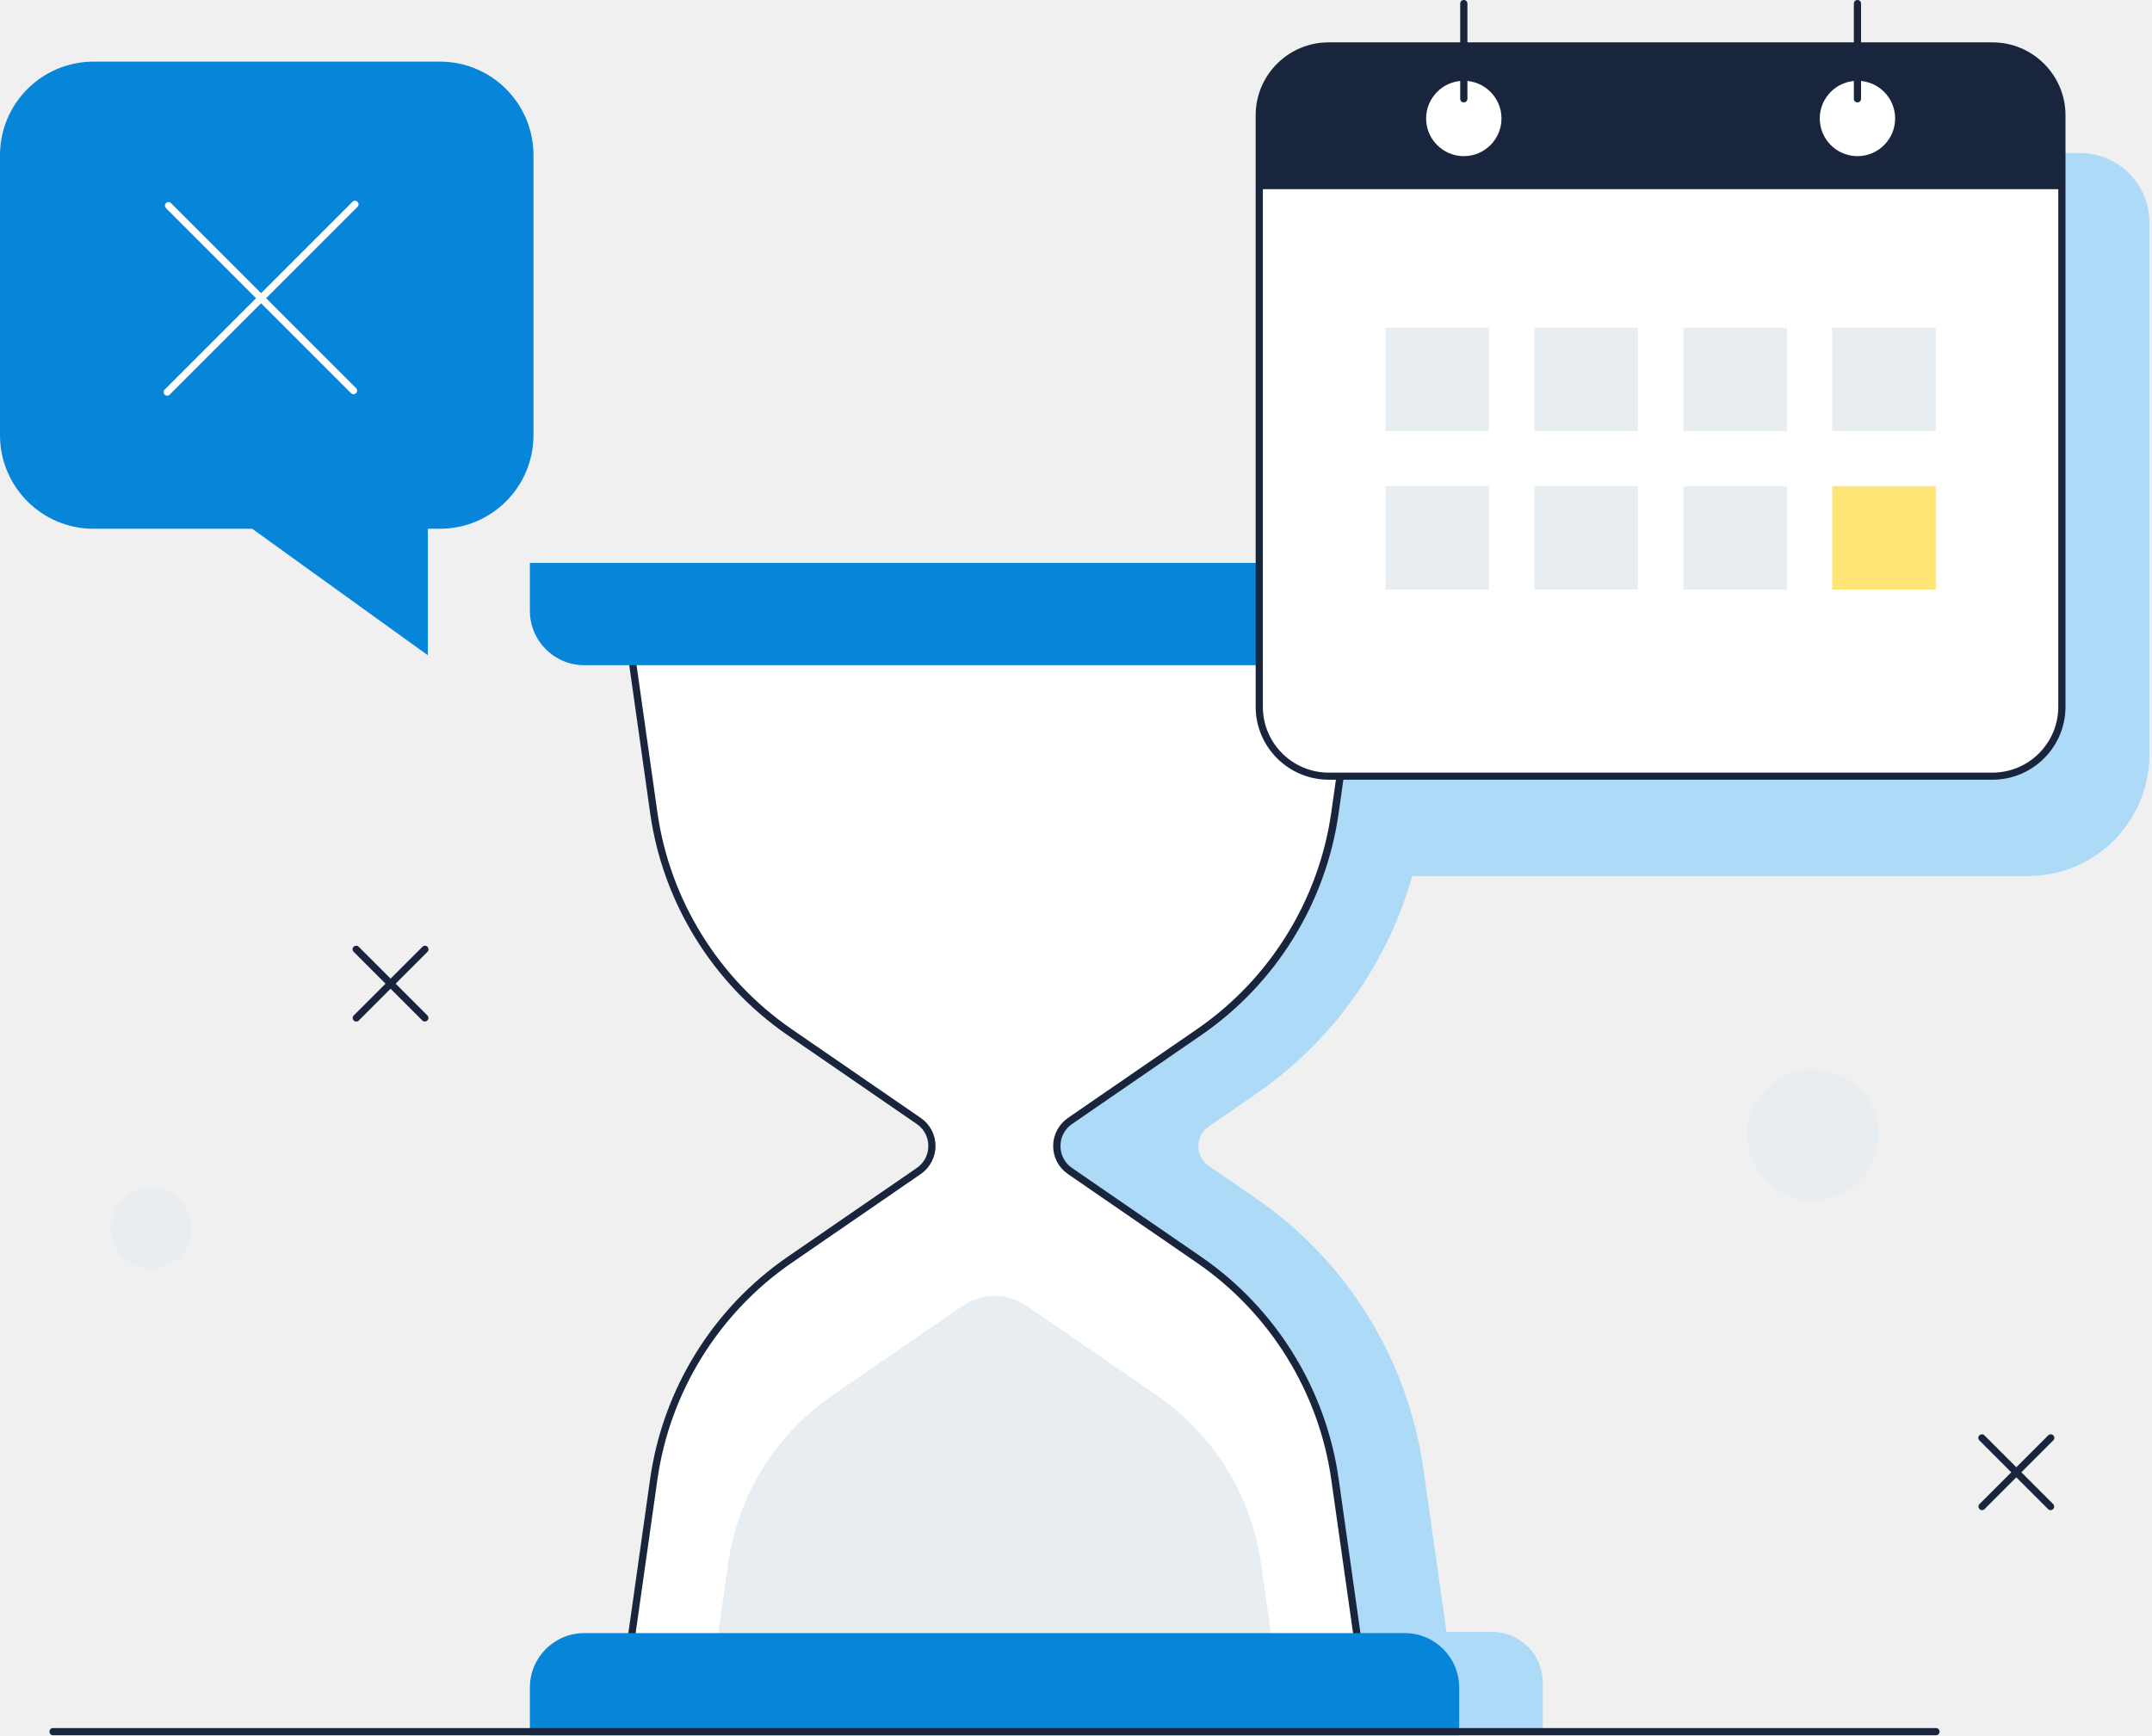
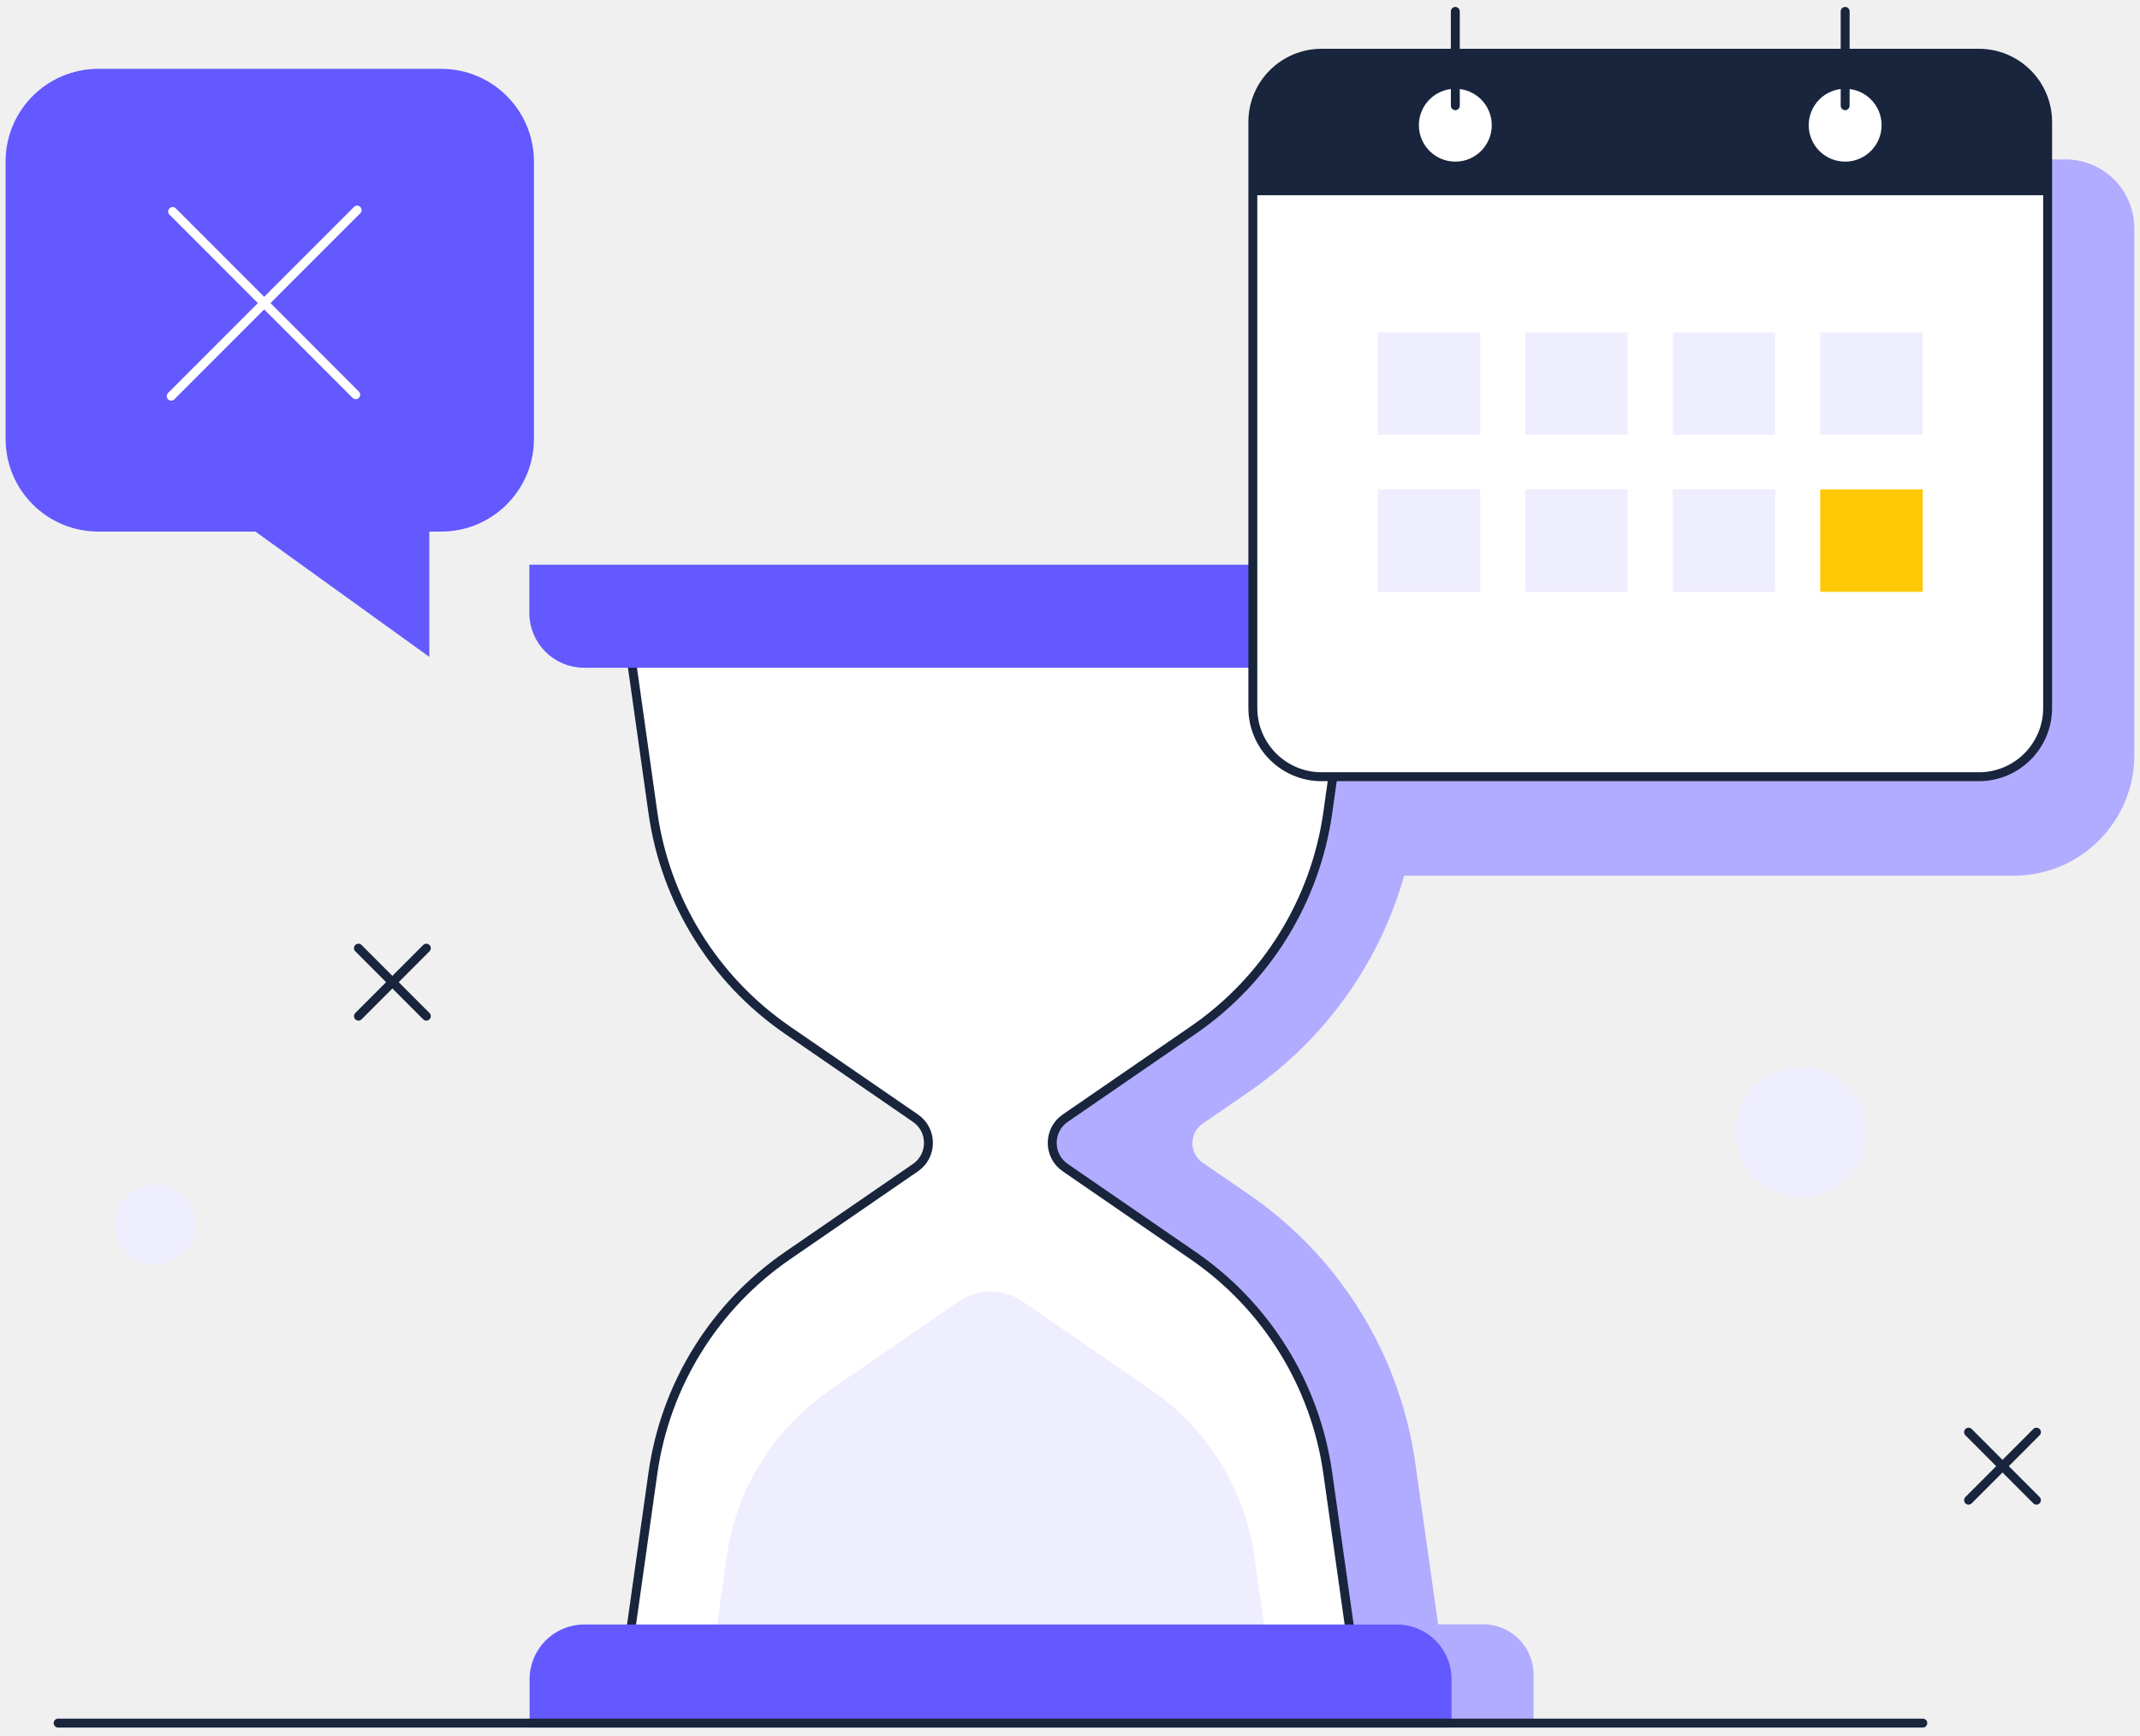
- <svg xmlns="http://www.w3.org/2000/svg" width="248" height="200" viewBox="0 0 248 200" fill="none">
-   <path d="M208.923 138.369C213.094 138.369 216.476 134.987 216.476 130.815C216.476 126.644 213.094 123.262 208.923 123.262C204.751 123.262 201.369 126.644 201.369 130.815C201.369 134.987 204.751 138.369 208.923 138.369Z" fill="#E7EDF0" />
-   <path d="M17.418 146.211C19.993 146.211 22.08 144.124 22.08 141.549C22.08 138.974 19.993 136.887 17.418 136.887C14.843 136.887 12.756 138.974 12.756 141.549C12.756 144.124 14.843 146.211 17.418 146.211Z" fill="#E7EDF0" />
-   <path d="M228.415 174.056C228.304 174.056 228.208 174.014 228.125 173.931C227.958 173.765 227.958 173.502 228.125 173.35L236.038 165.437C236.204 165.271 236.466 165.271 236.619 165.437C236.785 165.603 236.785 165.866 236.619 166.018L228.706 173.931C228.623 174.014 228.526 174.056 228.415 174.056Z" fill="#19243D" />
-   <path d="M236.312 174.056C236.202 174.056 236.105 174.014 236.022 173.931L228.109 166.018C227.943 165.852 227.943 165.589 228.109 165.437C228.275 165.271 228.538 165.271 228.69 165.437L236.603 173.35C236.769 173.516 236.769 173.779 236.603 173.931C236.52 174.014 236.423 174.056 236.312 174.056Z" fill="#19243D" />
-   <path d="M41.06 117.743C40.949 117.743 40.852 117.702 40.769 117.619C40.603 117.453 40.603 117.19 40.769 117.038L48.682 109.125C48.848 108.958 49.111 108.958 49.263 109.125C49.415 109.291 49.429 109.553 49.263 109.706L41.35 117.619C41.267 117.702 41.17 117.743 41.06 117.743Z" fill="#19243D" />
-   <path d="M48.959 117.738C48.848 117.738 48.752 117.697 48.669 117.614L40.755 109.7C40.589 109.534 40.589 109.272 40.755 109.119C40.921 108.967 41.184 108.953 41.336 109.119L49.249 117.032C49.416 117.198 49.416 117.461 49.249 117.614C49.166 117.697 49.07 117.738 48.959 117.738Z" fill="#19243D" />
-   <path d="M10.791 60.944H29.065L49.305 75.525V60.944H50.688C56.651 60.944 61.479 56.116 61.479 50.153V17.892C61.479 11.93 56.651 7.102 50.688 7.102H10.791C4.828 7.102 0 11.93 0 17.892V50.153C0 56.116 4.828 60.944 10.791 60.944Z" fill="#0785D8" />
-   <path d="M19.27 45.603C19.16 45.603 19.063 45.562 18.98 45.479C18.814 45.313 18.814 45.05 18.98 44.898L40.617 23.261C40.782 23.095 41.045 23.095 41.197 23.261C41.364 23.427 41.364 23.69 41.197 23.842L19.561 45.479C19.478 45.562 19.381 45.603 19.27 45.603Z" fill="white" />
-   <path d="M40.741 45.437C40.63 45.437 40.534 45.396 40.451 45.313L19.132 23.995C18.966 23.829 18.966 23.566 19.132 23.414C19.298 23.248 19.561 23.248 19.713 23.414L41.032 44.732C41.198 44.898 41.198 45.161 41.032 45.313C40.949 45.396 40.852 45.437 40.741 45.437Z" fill="white" />
-   <path d="M77.389 188.09H171.945C175.168 188.09 177.797 190.705 177.797 193.942V199.752H71.551V193.942C71.551 190.718 74.165 188.09 77.403 188.09H77.389Z" fill="#ADDAF6" />
-   <path d="M82.398 199.736L86.715 169.287C88.499 156.643 95.513 145.326 106.027 138.091L111.464 134.356C113.041 133.263 113.041 130.925 111.464 129.832L106.027 126.097C95.513 118.862 88.513 107.545 86.715 94.901L82.398 68.035H168.35L164.033 94.901C162.249 107.545 155.235 118.862 144.721 126.097L139.284 129.846C137.707 130.939 137.707 133.277 139.284 134.37L144.721 138.105C155.235 145.34 162.235 156.656 164.033 169.301L168.35 199.763H82.398V199.736Z" fill="#ADDAF6" />
-   <path d="M153.851 93.667L156.756 73.082H72.424L75.329 93.667C76.782 103.918 82.454 113.076 90.975 118.942L105.875 129.193C107.894 130.577 107.894 133.565 105.875 134.948L90.975 145.199C82.454 151.065 76.782 160.237 75.329 170.474L72.424 191.059H156.756L153.851 170.474C152.399 160.223 146.727 151.065 138.205 145.199L123.306 134.948C121.286 133.565 121.286 130.577 123.306 129.193L138.205 118.942C146.727 113.076 152.399 103.904 153.851 93.667Z" fill="white" />
-   <path d="M157.24 191.487H71.953L74.927 170.431C76.394 160.097 82.163 150.787 90.754 144.866L105.653 134.615C106.497 134.034 106.981 133.107 106.981 132.083C106.981 131.06 106.497 130.133 105.653 129.552L90.754 119.301C82.163 113.38 76.394 104.069 74.927 93.735L71.953 72.68H157.24L154.266 93.735C152.8 104.069 147.045 113.38 138.44 119.301L123.54 129.552C122.697 130.133 122.212 131.06 122.212 132.083C122.212 133.107 122.697 134.034 123.54 134.615L138.44 144.866C147.031 150.787 152.8 160.097 154.266 170.431L157.24 191.487ZM72.908 190.657H156.272L153.422 170.556C151.997 160.457 146.353 151.34 137.956 145.558L123.056 135.307C121.991 134.573 121.368 133.37 121.368 132.083C121.368 130.797 122.005 129.593 123.056 128.86L137.956 118.609C146.353 112.826 151.997 103.71 153.422 93.611L156.272 73.51H72.908L75.757 93.611C77.182 103.71 82.827 112.826 91.224 118.609L106.123 128.86C107.189 129.593 107.811 130.797 107.811 132.083C107.811 133.37 107.175 134.573 106.123 135.307L91.224 145.558C82.827 151.34 77.182 160.457 75.757 170.556L72.908 190.657Z" fill="#19243D" />
-   <path d="M82.398 190.924L83.92 180.203C85.027 172.359 89.385 165.331 95.914 160.835L110.814 150.584C110.814 150.584 110.841 150.556 110.855 150.556C113.152 148.966 116.084 148.966 118.381 150.556C118.395 150.556 118.409 150.584 118.436 150.584L133.322 160.835C139.851 165.331 144.195 172.359 145.316 180.203L146.838 190.924H82.412H82.398Z" fill="#E7EDF0" />
-   <path d="M67.334 188.629H161.89C165.113 188.629 167.742 191.244 167.742 194.481V199.586H61.496V194.481C61.496 191.257 64.111 188.629 67.348 188.629H67.334Z" fill="#0785D8" />
-   <path d="M168.142 199.999H61.066V194.493C61.066 191.035 63.875 188.227 67.333 188.227H161.889C165.348 188.227 168.156 191.035 168.156 194.493V199.999H168.142ZM61.896 199.169H167.312V194.48C167.312 191.478 164.877 189.043 161.875 189.043H67.319C64.317 189.043 61.883 191.478 61.883 194.48V199.169H61.896Z" fill="#0785D8" />
-   <path d="M61.483 65.309H167.728V70.413C167.728 73.637 165.114 76.265 161.877 76.265H67.321C64.097 76.265 61.469 73.65 61.469 70.413V65.309H61.483Z" fill="#0785D8" />
-   <path d="M161.889 76.669H67.333C63.875 76.669 61.066 73.861 61.066 70.403V64.883H168.142V70.403C168.142 73.861 165.334 76.669 161.875 76.669H161.889ZM61.896 65.727V70.416C61.896 73.418 64.331 75.853 67.333 75.853H161.889C164.891 75.853 167.326 73.418 167.326 70.416V65.727H61.91H61.896Z" fill="#0785D8" />
-   <path d="M223.09 200.002H6.116C5.881 200.002 5.701 199.822 5.701 199.587C5.701 199.352 5.881 199.172 6.116 199.172H223.104C223.339 199.172 223.519 199.352 223.519 199.587C223.519 199.822 223.339 200.002 223.104 200.002H223.09Z" fill="#19243D" />
-   <path d="M163.201 17.639H239.704C244.117 17.639 247.7 21.222 247.7 25.635V86.975C247.7 94.709 241.419 100.975 233.7 100.975H163.215C158.802 100.975 155.219 97.392 155.219 92.979V25.621C155.219 21.208 158.802 17.625 163.215 17.625L163.201 17.639Z" fill="#ADDAF6" />
-   <path d="M229.62 5.285H153.131C148.715 5.285 145.135 8.865 145.135 13.281V81.469C145.135 85.886 148.715 89.466 153.131 89.466H229.62C234.036 89.466 237.616 85.886 237.616 81.469V13.281C237.616 8.865 234.036 5.285 229.62 5.285Z" fill="white" />
-   <path d="M229.619 89.866H153.116C148.482 89.866 144.705 86.089 144.705 81.468V13.28C144.705 8.646 148.482 4.883 153.116 4.883H229.619C234.253 4.883 238.03 8.66 238.03 13.28V81.468C238.03 86.103 234.253 89.866 229.619 89.866ZM153.116 5.699C148.938 5.699 145.535 9.102 145.535 13.28V81.468C145.535 85.646 148.938 89.049 153.116 89.049H229.619C233.797 89.049 237.2 85.646 237.2 81.468V13.28C237.2 9.102 233.797 5.699 229.619 5.699H153.116Z" fill="#19243D" />
-   <path d="M145.135 21.801V13.266C145.135 8.853 148.718 5.27 153.131 5.27H229.633C234.046 5.27 237.63 8.853 237.63 13.266V21.801H145.149H145.135Z" fill="#19243D" />
-   <path d="M214.054 18.412C216.682 18.412 218.813 16.282 218.813 13.653C218.813 11.025 216.682 8.895 214.054 8.895C211.426 8.895 209.295 11.025 209.295 13.653C209.295 16.282 211.426 18.412 214.054 18.412Z" fill="white" />
-   <path d="M214.055 18.828C211.205 18.828 208.881 16.504 208.881 13.654C208.881 10.805 211.205 8.48 214.055 8.48C216.905 8.48 219.229 10.805 219.229 13.654C219.229 16.504 216.905 18.828 214.055 18.828ZM214.055 9.311C211.661 9.311 209.711 11.261 209.711 13.654C209.711 16.048 211.661 17.998 214.055 17.998C216.448 17.998 218.399 16.048 218.399 13.654C218.399 11.261 216.448 9.311 214.055 9.311Z" fill="#19243D" />
-   <path d="M214.056 11.8C213.82 11.8 213.641 11.621 213.641 11.386V0.415C213.641 0.18 213.82 0 214.056 0C214.291 0 214.471 0.18 214.471 0.415V11.386C214.471 11.621 214.291 11.8 214.056 11.8Z" fill="#19243D" />
-   <path d="M168.691 18.412C171.319 18.412 173.45 16.282 173.45 13.653C173.45 11.025 171.319 8.895 168.691 8.895C166.062 8.895 163.932 11.025 163.932 13.653C163.932 16.282 166.062 18.412 168.691 18.412Z" fill="white" />
-   <path d="M168.692 18.828C165.842 18.828 163.518 16.504 163.518 13.654C163.518 10.805 165.842 8.48 168.692 8.48C171.541 8.48 173.865 10.805 173.865 13.654C173.865 16.504 171.541 18.828 168.692 18.828ZM168.692 9.311C166.298 9.311 164.348 11.261 164.348 13.654C164.348 16.048 166.298 17.998 168.692 17.998C171.085 17.998 173.035 16.048 173.035 13.654C173.035 11.261 171.085 9.311 168.692 9.311Z" fill="#19243D" />
-   <path d="M168.692 11.8C168.457 11.8 168.277 11.621 168.277 11.386V0.415C168.277 0.18 168.457 0 168.692 0C168.928 0 169.107 0.18 169.107 0.415V11.386C169.107 11.621 168.928 11.8 168.692 11.8Z" fill="#19243D" />
-   <path d="M171.599 37.762H159.674V49.687H171.599V37.762Z" fill="#E7EDF0" />
-   <path d="M188.753 37.762H176.828V49.687H188.753V37.762Z" fill="#E7EDF0" />
-   <path d="M205.921 37.762H193.996V49.687H205.921V37.762Z" fill="#E7EDF0" />
-   <path d="M223.075 37.762H211.15V49.687H223.075V37.762Z" fill="#E7EDF0" />
-   <path d="M171.599 56.027H159.674V67.952H171.599V56.027Z" fill="#E7EDF0" />
-   <path d="M188.753 56.027H176.828V67.952H188.753V56.027Z" fill="#E7EDF0" />
-   <path d="M205.921 56.027H193.996V67.952H205.921V56.027Z" fill="#E7EDF0" />
-   <path d="M223.075 56.027H211.15V67.952H223.075V56.027Z" fill="#FFE476" />
+ <svg xmlns="http://www.w3.org/2000/svg" width="180" height="146" viewBox="0 0 180 146" fill="none">
+   <path d="M151.49 100.68C154.506 100.68 156.95 98.235 156.95 95.22C156.95 92.204 154.506 89.76 151.49 89.76C148.475 89.76 146.03 92.204 146.03 95.22C146.03 98.235 148.475 100.68 151.49 100.68Z" fill="#EFEEFF" />
+   <path d="M13.06 106.35C14.922 106.35 16.43 104.841 16.43 102.98C16.43 101.119 14.922 99.61 13.06 99.61C11.199 99.61 9.69 101.119 9.69 102.98C9.69 104.841 11.199 106.35 13.06 106.35Z" fill="#EFEEFF" />
+   <path d="M171.29 120.46L165.58 126.18" stroke="#19243D" stroke-width="0.75" stroke-linecap="round" />
+   <path d="M171.29 126.18L165.58 120.46" stroke="#19243D" stroke-width="0.75" stroke-linecap="round" />
+   <path d="M35.86 79.75L30.15 85.47" stroke="#19243D" stroke-width="0.75" stroke-linecap="round" />
+   <path d="M35.86 85.47L30.15 79.75" stroke="#19243D" stroke-width="0.75" stroke-linecap="round" />
+   <path d="M8.27 44.71H21.48L36.11 55.25V44.71H37.11C41.42 44.71 44.91 41.22 44.91 36.91V13.59C44.91 9.28 41.42 5.79 37.11 5.79H8.27C3.96 5.79 0.47 9.28 0.47 13.59V36.91C0.47 41.22 3.96 44.71 8.27 44.71Z" fill="#6359FF" />
+   <path d="M30.04 17.67L14.4 33.32" stroke="white" stroke-width="0.75" stroke-linecap="round" />
+   <path d="M29.921 33.2L14.521 17.79" stroke="white" stroke-width="0.75" stroke-linecap="round" />
+   <path d="M56.41 136.62H124.76C127.09 136.62 128.99 138.51 128.99 140.85V145.05H52.19V140.85C52.19 138.52 54.08 136.62 56.42 136.62H56.41Z" fill="#B1ACFF" />
+   <path d="M60.03 145.04L63.15 123.03C64.44 113.89 69.51 105.71 77.11 100.48L81.04 97.78C82.18 96.99 82.18 95.3 81.04 94.51L77.11 91.81C69.51 86.58 64.45 78.4 63.15 69.26L60.03 49.84H122.16L119.04 69.26C117.75 78.4 112.68 86.58 105.08 91.81L101.15 94.52C100.01 95.31 100.01 97 101.15 97.79L105.08 100.49C112.68 105.72 117.74 113.9 119.04 123.04L122.16 145.06H60.03V145.04Z" fill="#B1ACFF" />
+   <path d="M111.68 68.37L113.78 53.49H52.82L54.92 68.37C55.97 75.78 60.07 82.4 66.23 86.64L77 94.05C78.46 95.05 78.46 97.21 77 98.21L66.23 105.62C60.07 109.86 55.97 116.49 54.92 123.89L52.82 138.77H113.78L111.68 123.89C110.63 116.48 106.53 109.86 100.37 105.62L89.6 98.21C88.14 97.21 88.14 95.05 89.6 94.05L100.37 86.64C106.53 82.4 110.63 75.77 111.68 68.37Z" fill="white" stroke="#19243D" stroke-width="0.75" stroke-linecap="round" />
+   <path d="M60.03 138.67L61.13 130.92C61.93 125.25 65.08 120.17 69.8 116.92L80.57 109.51C80.57 109.51 80.59 109.49 80.6 109.49C82.26 108.34 84.38 108.34 86.04 109.49C86.05 109.49 86.06 109.51 86.08 109.51L96.84 116.92C101.56 120.17 104.7 125.25 105.51 130.92L106.61 138.67H60.04H60.03Z" fill="#EFEEFF" />
+   <path d="M49.14 137.01H117.49C119.82 137.01 121.72 138.9 121.72 141.24V144.93H44.92V141.24C44.92 138.91 46.81 137.01 49.15 137.01H49.14Z" fill="#6359FF" stroke="#6359FF" stroke-width="0.75" stroke-linecap="round" />
+   <path d="M44.91 47.87H121.71V51.56C121.71 53.89 119.82 55.79 117.48 55.79H49.13C46.8 55.79 44.9 53.9 44.9 51.56V47.87H44.91Z" fill="#6359FF" stroke="#6359FF" stroke-width="0.75" stroke-linecap="round" />
+   <path d="M4.89 144.93H161.73" stroke="#19243D" stroke-width="0.75" stroke-linecap="round" />
+   <path d="M118.44 13.41H173.74C176.93 13.41 179.52 16 179.52 19.19V63.53C179.52 69.12 174.98 73.65 169.4 73.65H118.45C115.26 73.65 112.67 71.06 112.67 67.87V19.18C112.67 15.99 115.26 13.4 118.45 13.4L118.44 13.41Z" fill="#B1ACFF" />
+   <path d="M166.45 4.48H111.16C107.968 4.48 105.38 7.068 105.38 10.26V59.55C105.38 62.742 107.968 65.33 111.16 65.33H166.45C169.643 65.33 172.23 62.742 172.23 59.55V10.26C172.23 7.068 169.643 4.48 166.45 4.48Z" fill="white" stroke="#19243D" stroke-width="0.75" stroke-linecap="round" />
+   <path d="M105.38 16.42V10.25C105.38 7.06 107.97 4.47 111.16 4.47H166.46C169.65 4.47 172.24 7.06 172.24 10.25V16.42H105.39H105.38Z" fill="#19243D" />
+   <path d="M155.2 13.97C157.1 13.97 158.64 12.43 158.64 10.53C158.64 8.63 157.1 7.09 155.2 7.09C153.3 7.09 151.76 8.63 151.76 10.53C151.76 12.43 153.3 13.97 155.2 13.97Z" fill="white" stroke="#19243D" stroke-width="0.75" stroke-linecap="round" />
+   <path d="M155.2 8.89V0.96" stroke="#19243D" stroke-width="0.75" stroke-linecap="round" />
+   <path d="M122.41 13.97C124.31 13.97 125.85 12.43 125.85 10.53C125.85 8.63 124.31 7.09 122.41 7.09C120.51 7.09 118.97 8.63 118.97 10.53C118.97 12.43 120.51 13.97 122.41 13.97Z" fill="white" stroke="#19243D" stroke-width="0.75" stroke-linecap="round" />
+   <path d="M122.41 8.89V0.96" stroke="#19243D" stroke-width="0.75" stroke-linecap="round" />
+   <path d="M124.51 27.96H115.89V36.58H124.51V27.96Z" fill="#EFEEFF" />
+   <path d="M136.91 27.96H128.29V36.58H136.91V27.96Z" fill="#EFEEFF" />
+   <path d="M149.32 27.96H140.7V36.58H149.32V27.96Z" fill="#EFEEFF" />
+   <path d="M161.72 27.96H153.1V36.58H161.72V27.96Z" fill="#EFEEFF" />
+   <path d="M124.51 41.16H115.89V49.78H124.51V41.16Z" fill="#EFEEFF" />
+   <path d="M136.91 41.16H128.29V49.78H136.91V41.16Z" fill="#EFEEFF" />
+   <path d="M149.32 41.16H140.7V49.78H149.32V41.16Z" fill="#EFEEFF" />
+   <path d="M161.72 41.16H153.1V49.78H161.72V41.16Z" fill="#FFC806" />
</svg>
